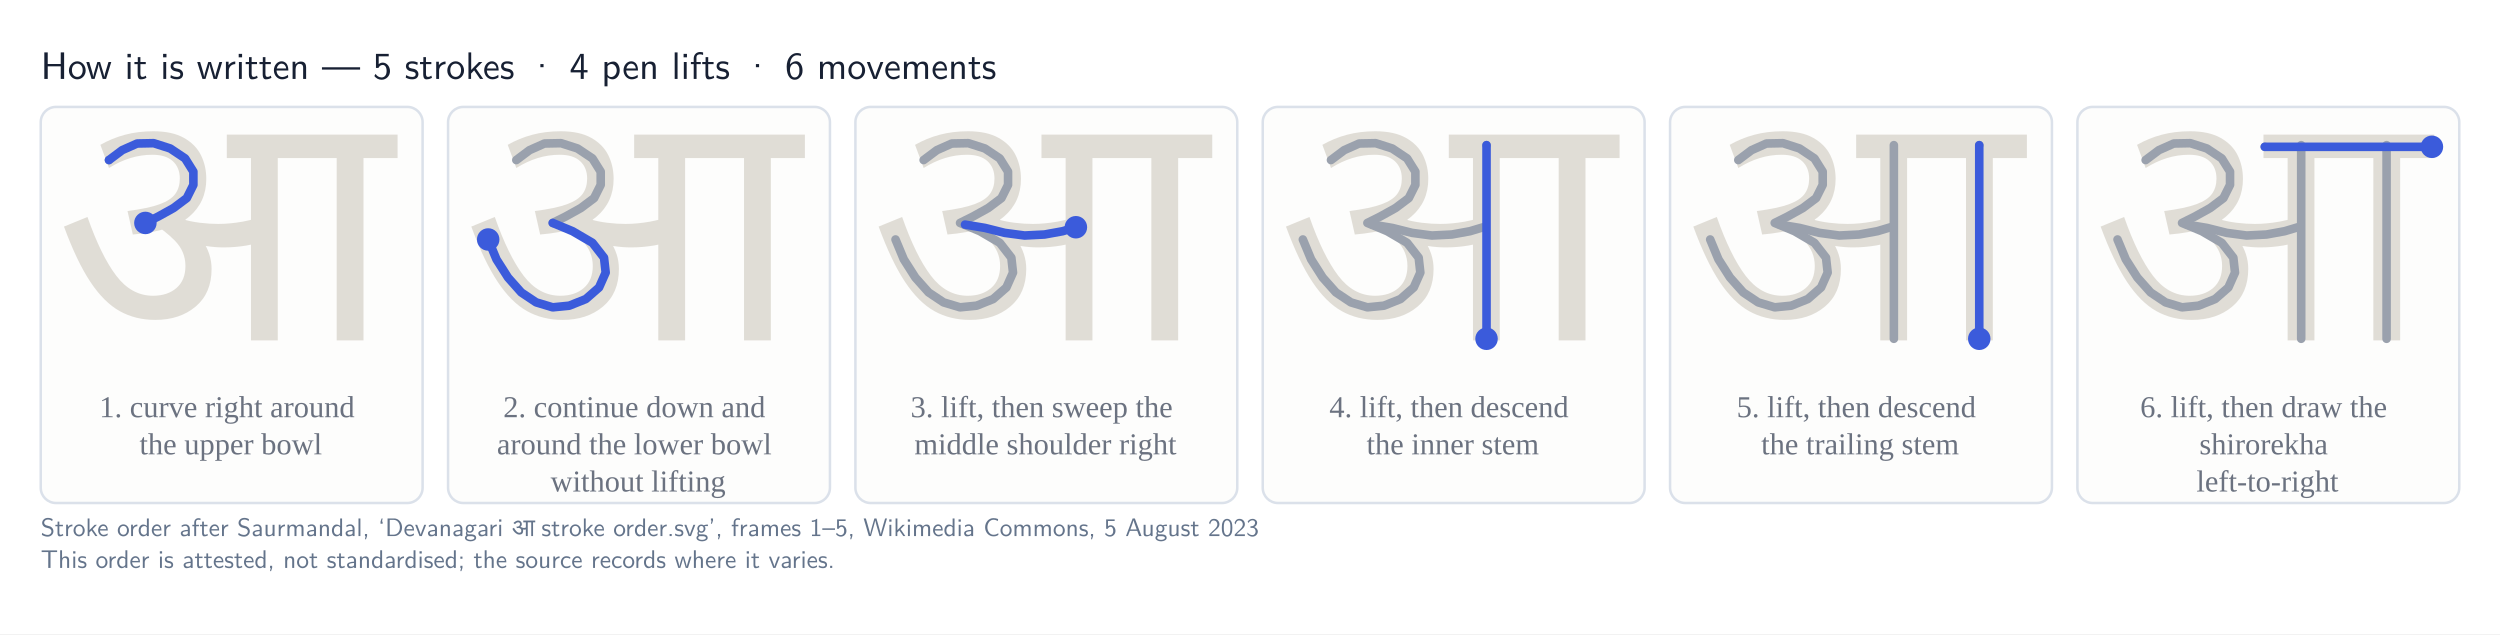
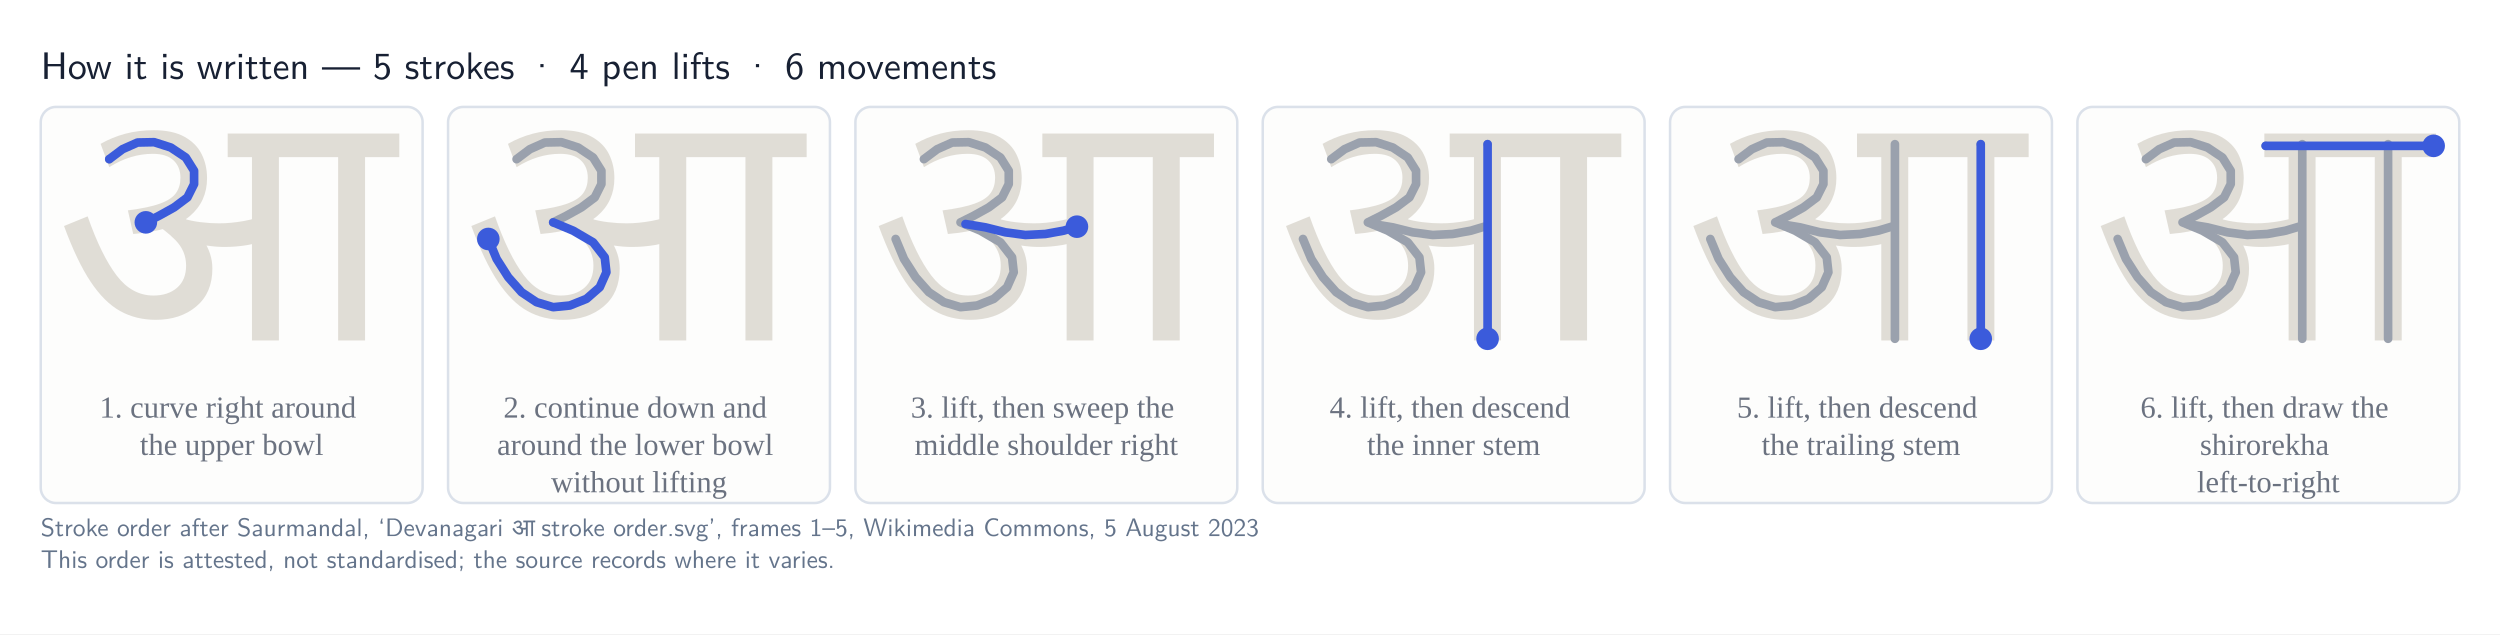
<svg xmlns="http://www.w3.org/2000/svg" width="982" height="249.08" viewBox="0 0 982 249.08" role="img" aria-label="How to write आ: 5 strokes · 4 pen lifts · 6 movements">
  <rect x="0" y="0" width="982" height="249.08" fill="#ffffff" />
  <text x="16" y="31" font-family="Latin Modern Sans, sans-serif" font-size="15" fill="#172033">How it is written — 5 strokes · 4 pen lifts · 6 movements</text>
  <rect x="16" y="42" width="150" height="155.58" rx="6" fill="#fdfdfc" stroke="#dbe1ea" stroke-width="1" />
-   <g transform="translate(21.36 133.72) scale(0.13)">
+   <svg x="16" y="42" width="150" height="155.58" viewBox="-41 -702 1148 1190.7" preserveAspectRatio="xMidYMid meet" overflow="hidden">
    <g transform="scale(1,-1)">
      <path class="ductus__glyph" d="M675 551L675 0L594 0L594 551L521 551L521 622L779 622L779 551L675 551ZM299 632Q356 632 391.5 612Q427 592 443 559.5Q459 527 459 488Q459 418 407.5 374Q356 330 237 320L221 391Q284 399 318 411.5Q352 424 365.5 443Q379 462 379 489Q379 522 358 541.5Q337 561 296 561Q262 561 229.5 551Q197 541 165 521L139 591Q174 611 213.5 621.5Q253 632 299 632ZM475 216Q475 143 427 102.5Q379 62 305 62Q245 62 197.5 88.5Q150 115 109 176.5Q68 238 29 344L100 373Q141 256 187 195.5Q233 135 298 135Q342 135 369 158.5Q396 182 396 225Q396 269 364 301.5Q332 334 293 356L337 369L380 378Q394 367 411 351Q428 335 438 320L448 301Q461 282 468 260.5Q475 239 475 216ZM495 352Q530 352 569.5 359Q609 366 651 384L651 309Q617 293 582 287Q547 281 511 281Q486 281 456.5 285.5Q427 290 399 298L379 352L385 367Q411 359 440 355.5Q469 352 495 352ZM934 551L934 0L853 0L853 551L764 551L764 622L1037 622L1037 551L934 551Z" fill="#e0ddd6" fill-rule="nonzero" />
      <path class="ductus__done" d="M165 545 L165 545" fill="none" stroke="#9aa1ad" stroke-width="26" stroke-linecap="round" stroke-linejoin="round" />
      <path class="ductus__pen" d="M165 545 L205 575 L250 595 L300 596 L350 580 L395 550 L420 510 L420 470 L400 430 L360 400 L315 375 L275 355" fill="none" stroke="#3b5bdb" stroke-width="26" stroke-linecap="round" stroke-linejoin="round" />
      <circle class="ductus__tip" cx="275" cy="355" r="34" fill="#3b5bdb" />
    </g>
    <text class="ductus__caption" x="533" y="232" text-anchor="middle" font-size="92" fill="#6b7280">
      <tspan x="533" y="232">1. curve right around</tspan>
      <tspan x="533" y="344.2">the upper bowl</tspan>
    </text>
-   </g>
+   </svg>
  <rect x="176" y="42" width="150" height="155.58" rx="6" fill="#fdfdfc" stroke="#dbe1ea" stroke-width="1" />
-   <g transform="translate(181.36 133.72) scale(0.13)">
+   <svg x="176" y="42" width="150" height="155.58" viewBox="-41 -702 1148 1190.7" preserveAspectRatio="xMidYMid meet" overflow="hidden">
    <g transform="scale(1,-1)">
      <path class="ductus__glyph" d="M675 551L675 0L594 0L594 551L521 551L521 622L779 622L779 551L675 551ZM299 632Q356 632 391.5 612Q427 592 443 559.5Q459 527 459 488Q459 418 407.5 374Q356 330 237 320L221 391Q284 399 318 411.5Q352 424 365.5 443Q379 462 379 489Q379 522 358 541.5Q337 561 296 561Q262 561 229.5 551Q197 541 165 521L139 591Q174 611 213.5 621.5Q253 632 299 632ZM475 216Q475 143 427 102.5Q379 62 305 62Q245 62 197.5 88.5Q150 115 109 176.5Q68 238 29 344L100 373Q141 256 187 195.5Q233 135 298 135Q342 135 369 158.5Q396 182 396 225Q396 269 364 301.5Q332 334 293 356L337 369L380 378Q394 367 411 351Q428 335 438 320L448 301Q461 282 468 260.5Q475 239 475 216ZM495 352Q530 352 569.5 359Q609 366 651 384L651 309Q617 293 582 287Q547 281 511 281Q486 281 456.5 285.5Q427 290 399 298L379 352L385 367Q411 359 440 355.5Q469 352 495 352ZM934 551L934 0L853 0L853 551L764 551L764 622L1037 622L1037 551L934 551Z" fill="#e0ddd6" fill-rule="nonzero" />
      <path class="ductus__done" d="M165 545 L205 575 L250 595 L300 596 L350 580 L395 550 L420 510 L420 470 L400 430 L360 400 L315 375 L275 355 L275 355" fill="none" stroke="#9aa1ad" stroke-width="26" stroke-linecap="round" stroke-linejoin="round" />
      <path class="ductus__pen" d="M275 355 L335 330 L395 295 L430 250 L435 205 L415 160 L375 125 L325 105 L275 100 L225 115 L180 145 L140 190 L105 245 L80 305" fill="none" stroke="#3b5bdb" stroke-width="26" stroke-linecap="round" stroke-linejoin="round" />
      <circle class="ductus__tip" cx="80" cy="305" r="34" fill="#3b5bdb" />
    </g>
    <text class="ductus__caption" x="533" y="232" text-anchor="middle" font-size="92" fill="#6b7280">
      <tspan x="533" y="232">2. continue down and</tspan>
      <tspan x="533" y="344.2">around the lower bowl</tspan>
      <tspan x="533" y="456.5">without lifting</tspan>
    </text>
-   </g>
+   </svg>
  <rect x="336" y="42" width="150" height="155.58" rx="6" fill="#fdfdfc" stroke="#dbe1ea" stroke-width="1" />
-   <g transform="translate(341.36 133.72) scale(0.13)">
+   <svg x="336" y="42" width="150" height="155.58" viewBox="-41 -702 1148 1190.7" preserveAspectRatio="xMidYMid meet" overflow="hidden">
    <g transform="scale(1,-1)">
      <path class="ductus__glyph" d="M675 551L675 0L594 0L594 551L521 551L521 622L779 622L779 551L675 551ZM299 632Q356 632 391.5 612Q427 592 443 559.5Q459 527 459 488Q459 418 407.5 374Q356 330 237 320L221 391Q284 399 318 411.5Q352 424 365.5 443Q379 462 379 489Q379 522 358 541.5Q337 561 296 561Q262 561 229.5 551Q197 541 165 521L139 591Q174 611 213.5 621.5Q253 632 299 632ZM475 216Q475 143 427 102.5Q379 62 305 62Q245 62 197.5 88.5Q150 115 109 176.5Q68 238 29 344L100 373Q141 256 187 195.5Q233 135 298 135Q342 135 369 158.5Q396 182 396 225Q396 269 364 301.5Q332 334 293 356L337 369L380 378Q394 367 411 351Q428 335 438 320L448 301Q461 282 468 260.5Q475 239 475 216ZM495 352Q530 352 569.5 359Q609 366 651 384L651 309Q617 293 582 287Q547 281 511 281Q486 281 456.5 285.5Q427 290 399 298L379 352L385 367Q411 359 440 355.5Q469 352 495 352ZM934 551L934 0L853 0L853 551L764 551L764 622L1037 622L1037 551L934 551Z" fill="#e0ddd6" fill-rule="nonzero" />
      <path class="ductus__done" d="M165 545 L205 575 L250 595 L300 596 L350 580 L395 550 L420 510 L420 470 L400 430 L360 400 L315 375 L275 355 L335 330 L395 295 L430 250 L435 205 L415 160 L375 125 L325 105 L275 100 L225 115 L180 145 L140 190 L105 245 L80 305" fill="none" stroke="#9aa1ad" stroke-width="26" stroke-linecap="round" stroke-linejoin="round" />
      <path class="ductus__done" d="M290 350 L290 350" fill="none" stroke="#9aa1ad" stroke-width="26" stroke-linecap="round" stroke-linejoin="round" />
      <path class="ductus__pen" d="M290 350 L350 340 L410 325 L470 317 L530 320 L585 330 L625 342" fill="none" stroke="#3b5bdb" stroke-width="26" stroke-linecap="round" stroke-linejoin="round" />
      <circle class="ductus__tip" cx="625" cy="342" r="34" fill="#3b5bdb" />
    </g>
    <text class="ductus__caption" x="533" y="232" text-anchor="middle" font-size="92" fill="#6b7280">
      <tspan x="533" y="232">3. lift, then sweep the</tspan>
      <tspan x="533" y="344.2">middle shoulder right</tspan>
    </text>
-   </g>
+   </svg>
  <rect x="496" y="42" width="150" height="155.58" rx="6" fill="#fdfdfc" stroke="#dbe1ea" stroke-width="1" />
-   <g transform="translate(501.36 133.72) scale(0.13)">
+   <svg x="496" y="42" width="150" height="155.58" viewBox="-41 -702 1148 1190.7" preserveAspectRatio="xMidYMid meet" overflow="hidden">
    <g transform="scale(1,-1)">
      <path class="ductus__glyph" d="M675 551L675 0L594 0L594 551L521 551L521 622L779 622L779 551L675 551ZM299 632Q356 632 391.5 612Q427 592 443 559.5Q459 527 459 488Q459 418 407.5 374Q356 330 237 320L221 391Q284 399 318 411.5Q352 424 365.5 443Q379 462 379 489Q379 522 358 541.5Q337 561 296 561Q262 561 229.5 551Q197 541 165 521L139 591Q174 611 213.5 621.5Q253 632 299 632ZM475 216Q475 143 427 102.5Q379 62 305 62Q245 62 197.5 88.5Q150 115 109 176.5Q68 238 29 344L100 373Q141 256 187 195.5Q233 135 298 135Q342 135 369 158.5Q396 182 396 225Q396 269 364 301.5Q332 334 293 356L337 369L380 378Q394 367 411 351Q428 335 438 320L448 301Q461 282 468 260.5Q475 239 475 216ZM495 352Q530 352 569.5 359Q609 366 651 384L651 309Q617 293 582 287Q547 281 511 281Q486 281 456.5 285.5Q427 290 399 298L379 352L385 367Q411 359 440 355.5Q469 352 495 352ZM934 551L934 0L853 0L853 551L764 551L764 622L1037 622L1037 551L934 551Z" fill="#e0ddd6" fill-rule="nonzero" />
      <path class="ductus__done" d="M165 545 L205 575 L250 595 L300 596 L350 580 L395 550 L420 510 L420 470 L400 430 L360 400 L315 375 L275 355 L335 330 L395 295 L430 250 L435 205 L415 160 L375 125 L325 105 L275 100 L225 115 L180 145 L140 190 L105 245 L80 305" fill="none" stroke="#9aa1ad" stroke-width="26" stroke-linecap="round" stroke-linejoin="round" />
      <path class="ductus__done" d="M290 350 L350 340 L410 325 L470 317 L530 320 L585 330 L625 342" fill="none" stroke="#9aa1ad" stroke-width="26" stroke-linecap="round" stroke-linejoin="round" />
      <path class="ductus__done" d="M635 590 L635 590" fill="none" stroke="#9aa1ad" stroke-width="26" stroke-linecap="round" stroke-linejoin="round" />
      <path class="ductus__pen" d="M635 590 L635 500 L635 410 L635 320 L635 230 L635 140 L635 50 L635 5" fill="none" stroke="#3b5bdb" stroke-width="26" stroke-linecap="round" stroke-linejoin="round" />
      <circle class="ductus__tip" cx="635" cy="5" r="34" fill="#3b5bdb" />
    </g>
    <text class="ductus__caption" x="533" y="232" text-anchor="middle" font-size="92" fill="#6b7280">
      <tspan x="533" y="232">4. lift, then descend</tspan>
      <tspan x="533" y="344.2">the inner stem</tspan>
    </text>
-   </g>
+   </svg>
  <rect x="656" y="42" width="150" height="155.58" rx="6" fill="#fdfdfc" stroke="#dbe1ea" stroke-width="1" />
-   <g transform="translate(661.36 133.72) scale(0.13)">
+   <svg x="656" y="42" width="150" height="155.58" viewBox="-41 -702 1148 1190.7" preserveAspectRatio="xMidYMid meet" overflow="hidden">
    <g transform="scale(1,-1)">
      <path class="ductus__glyph" d="M675 551L675 0L594 0L594 551L521 551L521 622L779 622L779 551L675 551ZM299 632Q356 632 391.5 612Q427 592 443 559.5Q459 527 459 488Q459 418 407.5 374Q356 330 237 320L221 391Q284 399 318 411.5Q352 424 365.5 443Q379 462 379 489Q379 522 358 541.5Q337 561 296 561Q262 561 229.5 551Q197 541 165 521L139 591Q174 611 213.5 621.5Q253 632 299 632ZM475 216Q475 143 427 102.5Q379 62 305 62Q245 62 197.5 88.5Q150 115 109 176.5Q68 238 29 344L100 373Q141 256 187 195.5Q233 135 298 135Q342 135 369 158.5Q396 182 396 225Q396 269 364 301.5Q332 334 293 356L337 369L380 378Q394 367 411 351Q428 335 438 320L448 301Q461 282 468 260.5Q475 239 475 216ZM495 352Q530 352 569.5 359Q609 366 651 384L651 309Q617 293 582 287Q547 281 511 281Q486 281 456.5 285.5Q427 290 399 298L379 352L385 367Q411 359 440 355.5Q469 352 495 352ZM934 551L934 0L853 0L853 551L764 551L764 622L1037 622L1037 551L934 551Z" fill="#e0ddd6" fill-rule="nonzero" />
      <path class="ductus__done" d="M165 545 L205 575 L250 595 L300 596 L350 580 L395 550 L420 510 L420 470 L400 430 L360 400 L315 375 L275 355 L335 330 L395 295 L430 250 L435 205 L415 160 L375 125 L325 105 L275 100 L225 115 L180 145 L140 190 L105 245 L80 305" fill="none" stroke="#9aa1ad" stroke-width="26" stroke-linecap="round" stroke-linejoin="round" />
      <path class="ductus__done" d="M290 350 L350 340 L410 325 L470 317 L530 320 L585 330 L625 342" fill="none" stroke="#9aa1ad" stroke-width="26" stroke-linecap="round" stroke-linejoin="round" />
      <path class="ductus__done" d="M635 590 L635 500 L635 410 L635 320 L635 230 L635 140 L635 50 L635 5" fill="none" stroke="#9aa1ad" stroke-width="26" stroke-linecap="round" stroke-linejoin="round" />
      <path class="ductus__done" d="M893 590 L893 590" fill="none" stroke="#9aa1ad" stroke-width="26" stroke-linecap="round" stroke-linejoin="round" />
      <path class="ductus__pen" d="M893 590 L893 500 L893 410 L893 320 L893 230 L893 140 L893 50 L893 5" fill="none" stroke="#3b5bdb" stroke-width="26" stroke-linecap="round" stroke-linejoin="round" />
      <circle class="ductus__tip" cx="893" cy="5" r="34" fill="#3b5bdb" />
    </g>
    <text class="ductus__caption" x="533" y="232" text-anchor="middle" font-size="92" fill="#6b7280">
      <tspan x="533" y="232">5. lift, then descend</tspan>
      <tspan x="533" y="344.2">the trailing stem</tspan>
    </text>
-   </g>
+   </svg>
  <rect x="816" y="42" width="150" height="155.58" rx="6" fill="#fdfdfc" stroke="#dbe1ea" stroke-width="1" />
-   <g transform="translate(821.36 133.72) scale(0.13)">
+   <svg x="816" y="42" width="150" height="155.58" viewBox="-41 -702 1148 1190.7" preserveAspectRatio="xMidYMid meet" overflow="hidden">
    <g transform="scale(1,-1)">
      <path class="ductus__glyph" d="M675 551L675 0L594 0L594 551L521 551L521 622L779 622L779 551L675 551ZM299 632Q356 632 391.5 612Q427 592 443 559.5Q459 527 459 488Q459 418 407.5 374Q356 330 237 320L221 391Q284 399 318 411.5Q352 424 365.5 443Q379 462 379 489Q379 522 358 541.5Q337 561 296 561Q262 561 229.5 551Q197 541 165 521L139 591Q174 611 213.5 621.5Q253 632 299 632ZM475 216Q475 143 427 102.5Q379 62 305 62Q245 62 197.5 88.5Q150 115 109 176.5Q68 238 29 344L100 373Q141 256 187 195.5Q233 135 298 135Q342 135 369 158.5Q396 182 396 225Q396 269 364 301.5Q332 334 293 356L337 369L380 378Q394 367 411 351Q428 335 438 320L448 301Q461 282 468 260.5Q475 239 475 216ZM495 352Q530 352 569.5 359Q609 366 651 384L651 309Q617 293 582 287Q547 281 511 281Q486 281 456.5 285.5Q427 290 399 298L379 352L385 367Q411 359 440 355.5Q469 352 495 352ZM934 551L934 0L853 0L853 551L764 551L764 622L1037 622L1037 551L934 551Z" fill="#e0ddd6" fill-rule="nonzero" />
      <path class="ductus__done" d="M165 545 L205 575 L250 595 L300 596 L350 580 L395 550 L420 510 L420 470 L400 430 L360 400 L315 375 L275 355 L335 330 L395 295 L430 250 L435 205 L415 160 L375 125 L325 105 L275 100 L225 115 L180 145 L140 190 L105 245 L80 305" fill="none" stroke="#9aa1ad" stroke-width="26" stroke-linecap="round" stroke-linejoin="round" />
      <path class="ductus__done" d="M290 350 L350 340 L410 325 L470 317 L530 320 L585 330 L625 342" fill="none" stroke="#9aa1ad" stroke-width="26" stroke-linecap="round" stroke-linejoin="round" />
      <path class="ductus__done" d="M635 590 L635 500 L635 410 L635 320 L635 230 L635 140 L635 50 L635 5" fill="none" stroke="#9aa1ad" stroke-width="26" stroke-linecap="round" stroke-linejoin="round" />
      <path class="ductus__done" d="M893 590 L893 500 L893 410 L893 320 L893 230 L893 140 L893 50 L893 5" fill="none" stroke="#9aa1ad" stroke-width="26" stroke-linecap="round" stroke-linejoin="round" />
      <path class="ductus__done" d="M525 585 L525 585" fill="none" stroke="#9aa1ad" stroke-width="26" stroke-linecap="round" stroke-linejoin="round" />
      <path class="ductus__pen" d="M525 585 L610 585 L695 585 L780 585 L865 585 L950 585 L1030 585" fill="none" stroke="#3b5bdb" stroke-width="26" stroke-linecap="round" stroke-linejoin="round" />
      <circle class="ductus__tip" cx="1030" cy="585" r="34" fill="#3b5bdb" />
    </g>
    <text class="ductus__caption" x="533" y="232" text-anchor="middle" font-size="92" fill="#6b7280">
      <tspan x="533" y="232">6. lift, then draw the</tspan>
      <tspan x="533" y="344.2">shirorekha</tspan>
      <tspan x="533" y="456.5">left-to-right</tspan>
    </text>
-   </g>
+   </svg>
  <text x="16" y="210.58" font-family="Latin Modern Sans, sans-serif" font-size="10" fill="#64748b">Stroke order after Saurmandal, ‘Devanagari आ stroke order.svg’, frames 1–5, Wikimedia Commons, 5 August 2023</text>
  <text x="16" y="223.08" font-family="Latin Modern Sans, sans-serif" font-size="10" fill="#64748b">This order is attested, not standardised; the source records where it varies.</text>
</svg>
